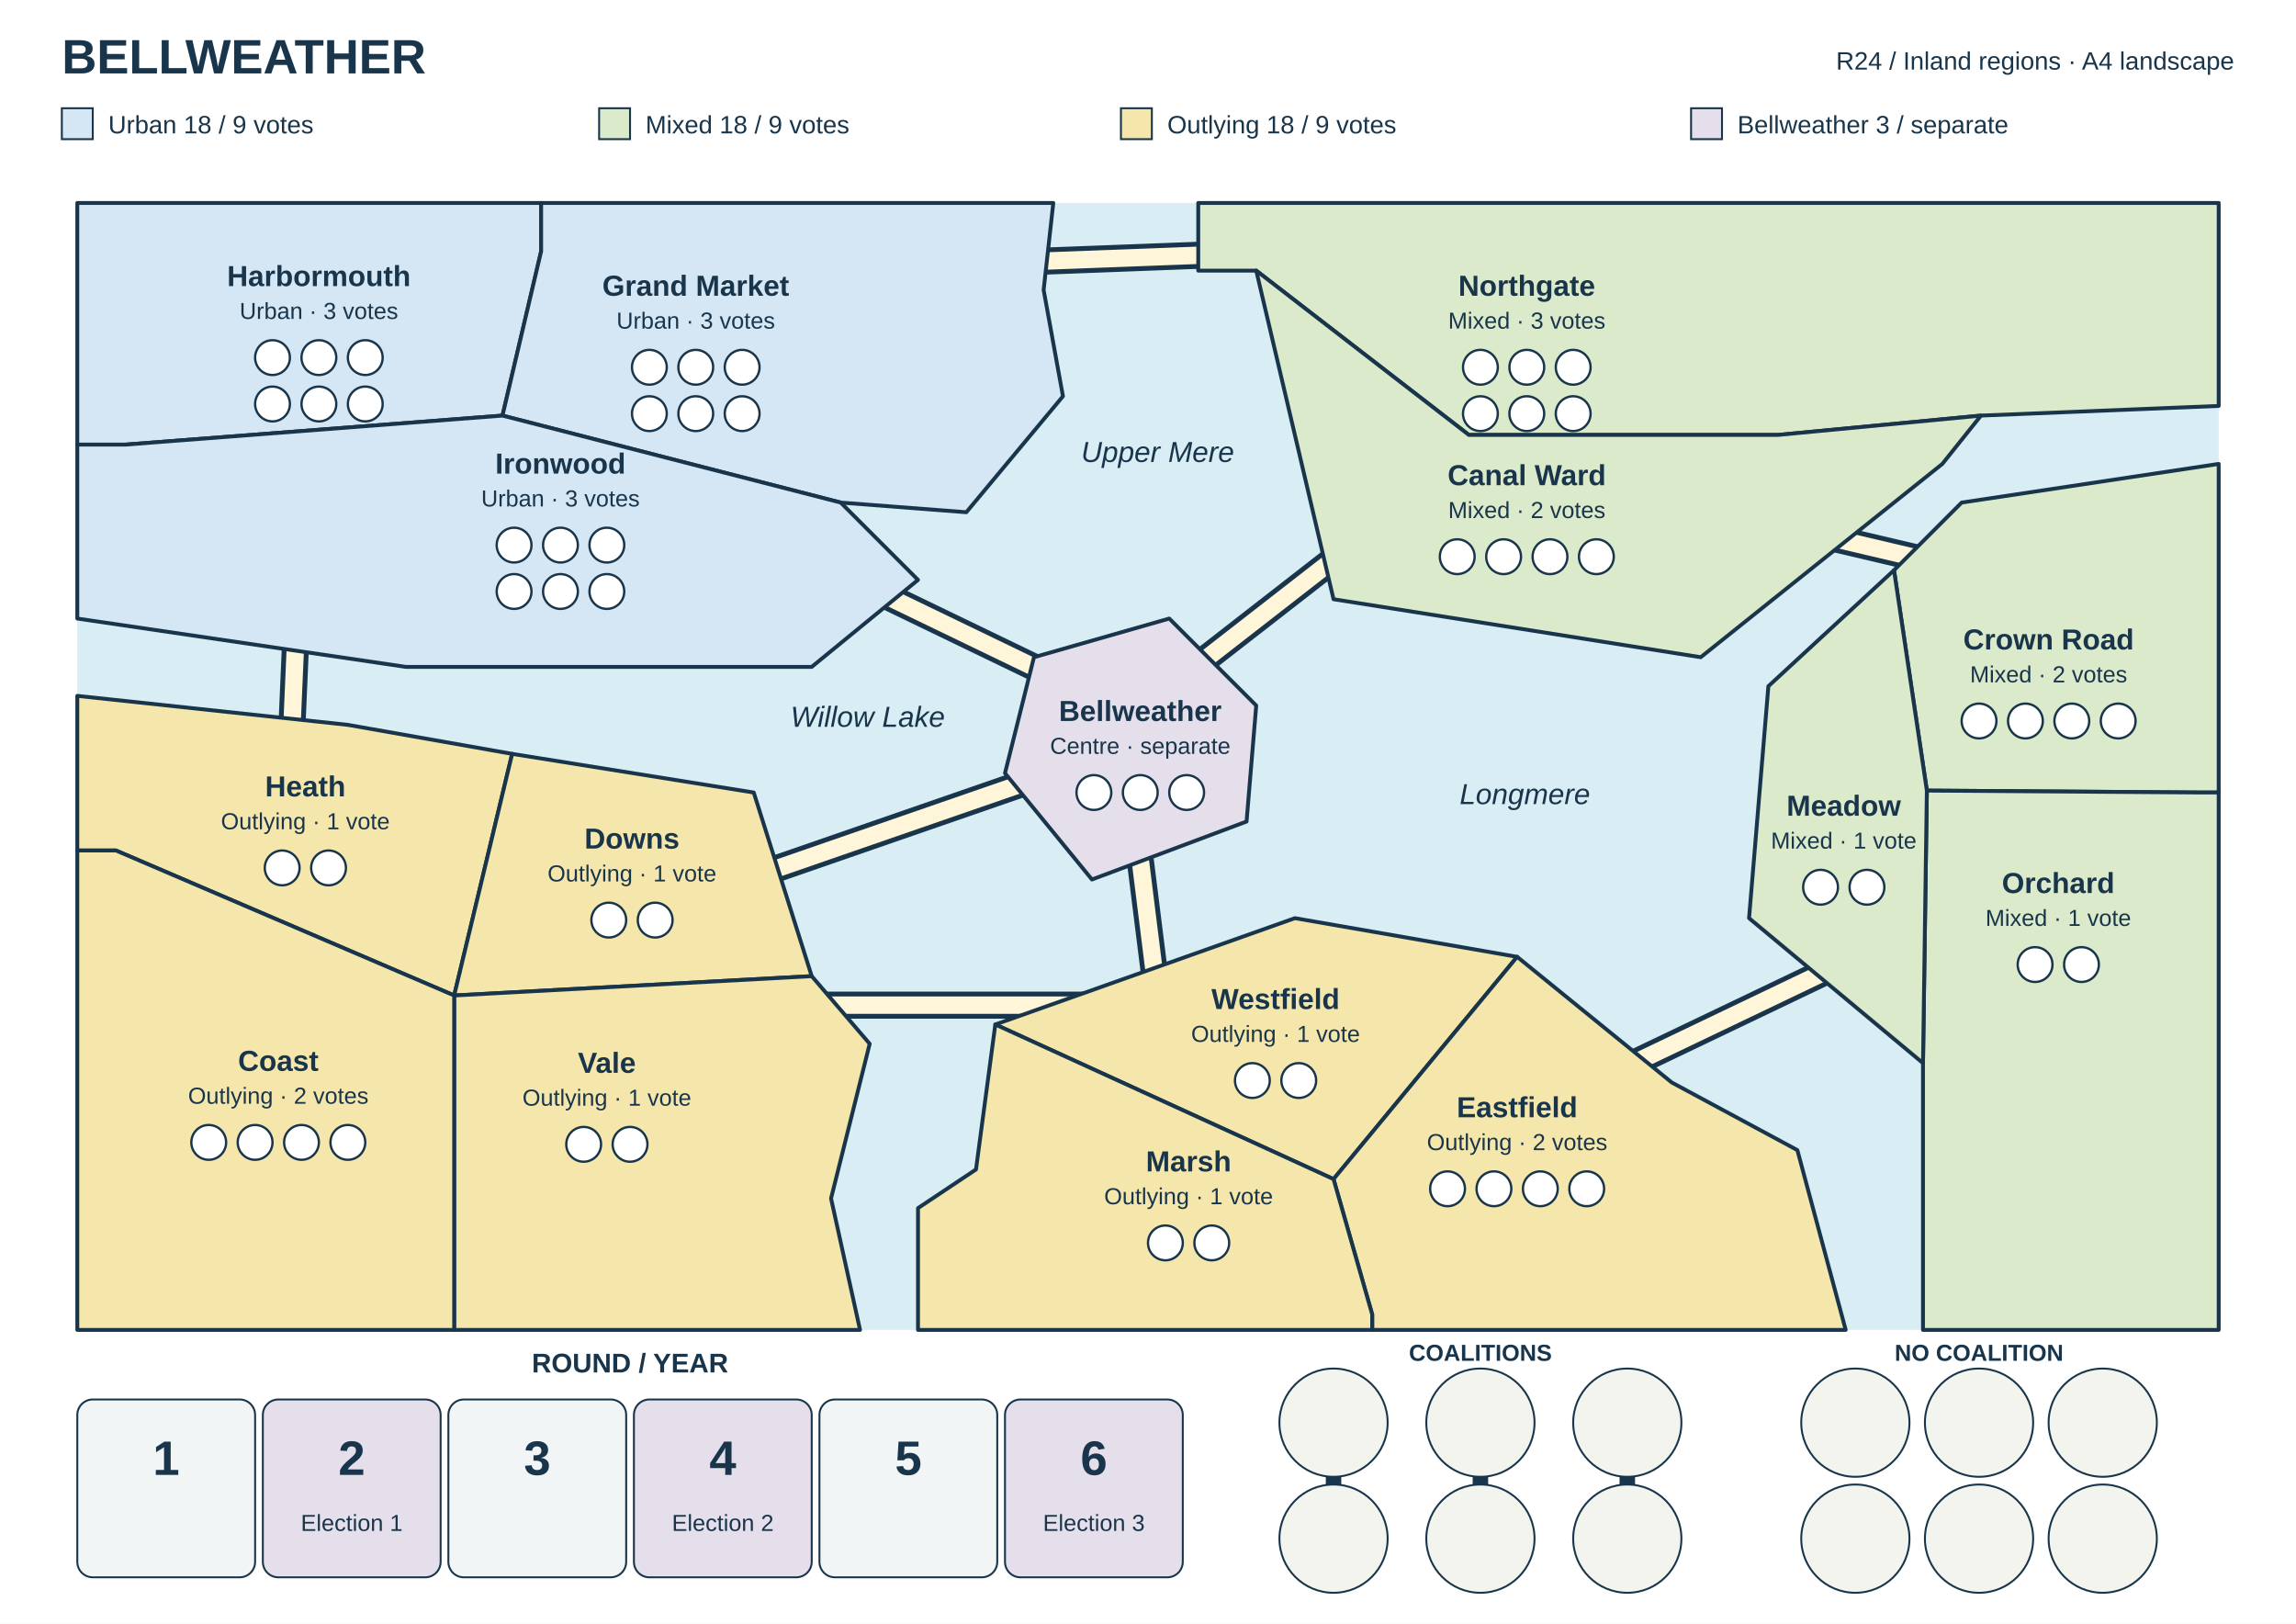
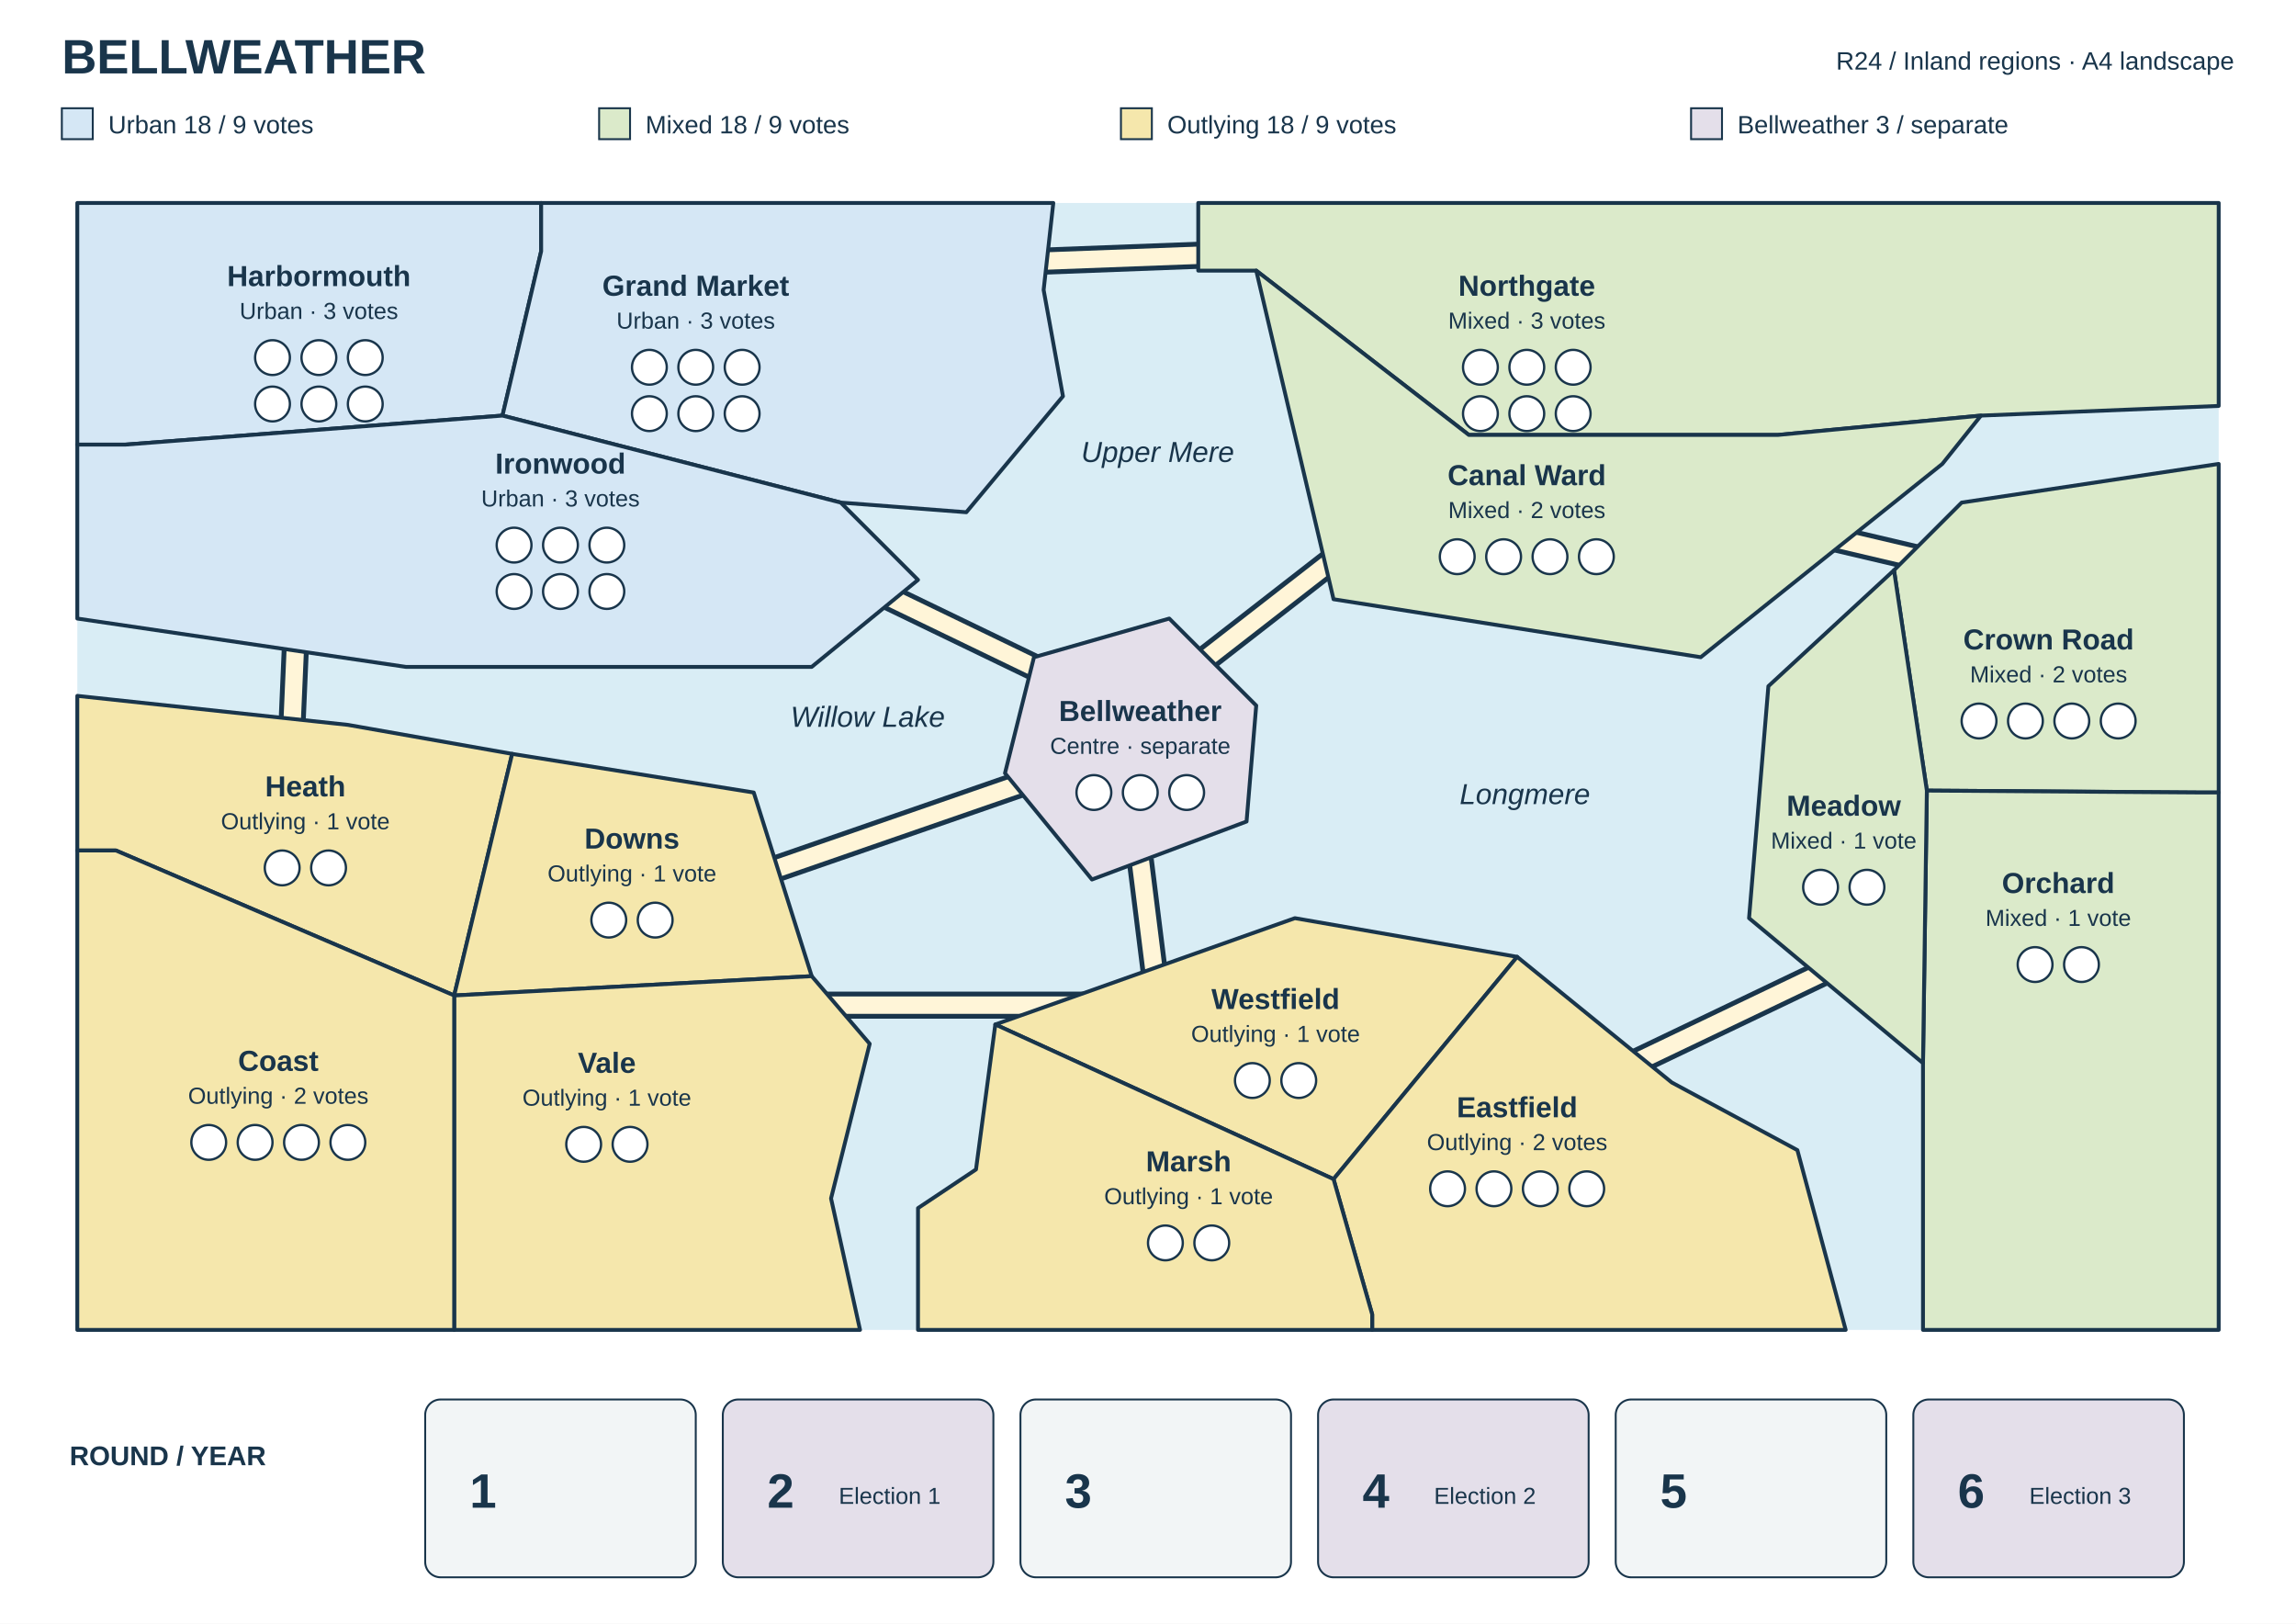
<svg xmlns="http://www.w3.org/2000/svg" width="297mm" height="210mm" viewBox="0 0 1188 840" role="img" aria-labelledby="title desc">
  <style>text{font-family:Arial,sans-serif;fill:#19354b}.name{font-size:15px;font-weight:700}.detail{font-size:12px}</style>
  <rect width="1188" height="840" fill="white" />
  <text x="32" y="38" font-size="25" font-weight="700">BELLWEATHER</text>
  <text x="1156" y="36" text-anchor="end" font-size="13">R24 / Inland regions · A4 landscape</text>
  <rect x="32" y="56" width="16" height="16" fill="#d5e7f5" stroke="#19354b" />
  <text x="56" y="69" font-size="13">Urban 18 / 9 votes</text>
  <rect x="310" y="56" width="16" height="16" fill="#dbeaca" stroke="#19354b" />
  <text x="334" y="69" font-size="13">Mixed 18 / 9 votes</text>
  <rect x="580" y="56" width="16" height="16" fill="#f5e7ac" stroke="#19354b" />
  <text x="604" y="69" font-size="13">Outlying 18 / 9 votes</text>
  <rect x="875" y="56" width="16" height="16" fill="#e4dfea" stroke="#19354b" />
  <text x="899" y="69" font-size="13">Bellweather 3 / separate</text>
  <rect x="40" y="105" width="1108" height="583" fill="#d9edf5" />
  <g data-bridge="B-D">
    <path d="M 410,140 L 780,126" stroke="#19354b" stroke-width="14" />
    <path d="M 410,140 L 780,126" stroke="#fff5d8" stroke-width="9" />
  </g>
  <g data-bridge="E-F">
    <path d="M 870,260 L 1040,300" stroke="#19354b" stroke-width="14" />
    <path d="M 870,260 L 1040,300" stroke="#fff5d8" stroke-width="9" />
  </g>
  <g data-bridge="H-J">
    <path d="M 950,500 L 835,555" stroke="#19354b" stroke-width="14" />
    <path d="M 950,500 L 835,555" stroke="#fff5d8" stroke-width="9" />
  </g>
  <g data-bridge="I-N">
    <path d="M 580,520 L 405,520" stroke="#19354b" stroke-width="14" />
    <path d="M 580,520 L 405,520" stroke="#fff5d8" stroke-width="9" />
  </g>
  <g data-bridge="L-C">
    <path d="M 150,400 L 155,285" stroke="#19354b" stroke-width="14" />
    <path d="M 150,400 L 155,285" stroke="#fff5d8" stroke-width="9" />
  </g>
  <g data-bridge="C-X">
    <path d="M 400,280 L 545,350" stroke="#19354b" stroke-width="14" />
    <path d="M 400,280 L 545,350" stroke="#fff5d8" stroke-width="9" />
  </g>
  <g data-bridge="E-X">
    <path d="M 715,270 L 625,340" stroke="#19354b" stroke-width="14" />
    <path d="M 715,270 L 625,340" stroke="#fff5d8" stroke-width="9" />
  </g>
  <g data-bridge="I-X">
    <path d="M 600,525 L 590,445" stroke="#19354b" stroke-width="14" />
    <path d="M 600,525 L 590,445" stroke="#fff5d8" stroke-width="9" />
  </g>
  <g data-bridge="M-X">
    <path d="M 400,450 L 530,405" stroke="#19354b" stroke-width="14" />
    <path d="M 400,450 L 530,405" stroke="#fff5d8" stroke-width="9" />
  </g>
  <g data-district="A">
    <polygon points="260.0,215.0 65.0,230.0 40.0,230.0 40.0,105.0 280.0,105.0 280.0,130.0" fill="#d5e7f5" stroke="#19354b" stroke-width="2" stroke-linejoin="round" />
    <text class="name" x="165" y="148" text-anchor="middle">Harbormouth</text>
    <text class="detail" x="165" y="165" text-anchor="middle">Urban · 3 votes</text>
    <circle cx="141.0" cy="185" r="9" fill="white" stroke="#19354b" stroke-width="1.2" />
    <circle cx="165.0" cy="185" r="9" fill="white" stroke="#19354b" stroke-width="1.2" />
    <circle cx="189.0" cy="185" r="9" fill="white" stroke="#19354b" stroke-width="1.2" />
    <circle cx="141.0" cy="209" r="9" fill="white" stroke="#19354b" stroke-width="1.2" />
    <circle cx="165.0" cy="209" r="9" fill="white" stroke="#19354b" stroke-width="1.2" />
    <circle cx="189.0" cy="209" r="9" fill="white" stroke="#19354b" stroke-width="1.2" />
  </g>
  <g data-district="B">
    <polygon points="260.0,215.0 280.0,130.0 280.0,105.0 545.0,105.0 540.0,150.0 550.0,205.0 500.0,265.0 435.0,260.0" fill="#d5e7f5" stroke="#19354b" stroke-width="2" stroke-linejoin="round" />
    <text class="name" x="360" y="153" text-anchor="middle">Grand Market</text>
    <text class="detail" x="360" y="170" text-anchor="middle">Urban · 3 votes</text>
    <circle cx="336.0" cy="190" r="9" fill="white" stroke="#19354b" stroke-width="1.2" />
    <circle cx="360.0" cy="190" r="9" fill="white" stroke="#19354b" stroke-width="1.2" />
    <circle cx="384.0" cy="190" r="9" fill="white" stroke="#19354b" stroke-width="1.2" />
    <circle cx="336.0" cy="214" r="9" fill="white" stroke="#19354b" stroke-width="1.2" />
    <circle cx="360.0" cy="214" r="9" fill="white" stroke="#19354b" stroke-width="1.2" />
    <circle cx="384.0" cy="214" r="9" fill="white" stroke="#19354b" stroke-width="1.2" />
  </g>
  <g data-district="C">
    <polygon points="260.0,215.0 435.0,260.0 475.0,300.0 420.0,345.0 210.0,345.0 40.0,320.0 40.0,230.0 65.0,230.0" fill="#d5e7f5" stroke="#19354b" stroke-width="2" stroke-linejoin="round" />
    <text class="name" x="290" y="245" text-anchor="middle">Ironwood</text>
    <text class="detail" x="290" y="262" text-anchor="middle">Urban · 3 votes</text>
    <circle cx="266.0" cy="282" r="9" fill="white" stroke="#19354b" stroke-width="1.2" />
    <circle cx="290.0" cy="282" r="9" fill="white" stroke="#19354b" stroke-width="1.2" />
    <circle cx="314.0" cy="282" r="9" fill="white" stroke="#19354b" stroke-width="1.2" />
    <circle cx="266.0" cy="306" r="9" fill="white" stroke="#19354b" stroke-width="1.2" />
    <circle cx="290.0" cy="306" r="9" fill="white" stroke="#19354b" stroke-width="1.2" />
    <circle cx="314.0" cy="306" r="9" fill="white" stroke="#19354b" stroke-width="1.2" />
  </g>
  <g data-district="D">
    <polygon points="760.0,225.0 650.0,140.0 620.0,140.0 620.0,105.0 1148.0,105.0 1148.0,210.0 1025.0,215.0 920.0,225.0" fill="#dbeaca" stroke="#19354b" stroke-width="2" stroke-linejoin="round" />
    <text class="name" x="790" y="153" text-anchor="middle">Northgate</text>
    <text class="detail" x="790" y="170" text-anchor="middle">Mixed · 3 votes</text>
    <circle cx="766.0" cy="190" r="9" fill="white" stroke="#19354b" stroke-width="1.2" />
    <circle cx="790.0" cy="190" r="9" fill="white" stroke="#19354b" stroke-width="1.2" />
    <circle cx="814.0" cy="190" r="9" fill="white" stroke="#19354b" stroke-width="1.2" />
    <circle cx="766.0" cy="214" r="9" fill="white" stroke="#19354b" stroke-width="1.2" />
    <circle cx="790.0" cy="214" r="9" fill="white" stroke="#19354b" stroke-width="1.2" />
    <circle cx="814.0" cy="214" r="9" fill="white" stroke="#19354b" stroke-width="1.2" />
  </g>
  <g data-district="E">
    <polygon points="760.0,225.0 920.0,225.0 1025.0,215.0 1005.0,240.0 880.0,340.0 690.0,310.0 650.0,140.0" fill="#dbeaca" stroke="#19354b" stroke-width="2" stroke-linejoin="round" />
    <text class="name" x="790" y="251" text-anchor="middle">Canal Ward</text>
    <text class="detail" x="790" y="268" text-anchor="middle">Mixed · 2 votes</text>
    <circle cx="754.0" cy="288" r="9" fill="white" stroke="#19354b" stroke-width="1.2" />
    <circle cx="778.0" cy="288" r="9" fill="white" stroke="#19354b" stroke-width="1.2" />
    <circle cx="802.0" cy="288" r="9" fill="white" stroke="#19354b" stroke-width="1.2" />
    <circle cx="826.0" cy="288" r="9" fill="white" stroke="#19354b" stroke-width="1.2" />
  </g>
  <g data-district="F">
    <polygon points="997.0,409.0 980.0,295.0 1015.0,260.0 1148.0,240.0 1148.0,410.0 1140.0,410.0" fill="#dbeaca" stroke="#19354b" stroke-width="2" stroke-linejoin="round" />
    <text class="name" x="1060" y="336" text-anchor="middle">Crown Road</text>
    <text class="detail" x="1060" y="353" text-anchor="middle">Mixed · 2 votes</text>
    <circle cx="1024.0" cy="373" r="9" fill="white" stroke="#19354b" stroke-width="1.2" />
    <circle cx="1048.0" cy="373" r="9" fill="white" stroke="#19354b" stroke-width="1.2" />
    <circle cx="1072.0" cy="373" r="9" fill="white" stroke="#19354b" stroke-width="1.2" />
    <circle cx="1096.0" cy="373" r="9" fill="white" stroke="#19354b" stroke-width="1.2" />
  </g>
  <g data-district="G">
    <polygon points="997.0,409.0 1140.0,410.0 1148.0,410.0 1148.0,688.0 995.0,688.0 995.0,550.0" fill="#dbeaca" stroke="#19354b" stroke-width="2" stroke-linejoin="round" />
    <text class="name" x="1065" y="462" text-anchor="middle">Orchard</text>
    <text class="detail" x="1065" y="479" text-anchor="middle">Mixed · 1 vote</text>
    <circle cx="1053.0" cy="499" r="9" fill="white" stroke="#19354b" stroke-width="1.2" />
    <circle cx="1077.0" cy="499" r="9" fill="white" stroke="#19354b" stroke-width="1.2" />
  </g>
  <g data-district="H">
    <polygon points="997.0,409.0 995.0,550.0 905.0,475.0 915.0,355.0 980.0,295.0" fill="#dbeaca" stroke="#19354b" stroke-width="2" stroke-linejoin="round" />
    <text class="name" x="954" y="422" text-anchor="middle">Meadow</text>
    <text class="detail" x="954" y="439" text-anchor="middle">Mixed · 1 vote</text>
    <circle cx="942.0" cy="459" r="9" fill="white" stroke="#19354b" stroke-width="1.2" />
    <circle cx="966.0" cy="459" r="9" fill="white" stroke="#19354b" stroke-width="1.2" />
  </g>
  <g data-district="I">
    <polygon points="690.0,610.0 515.0,530.0 670.0,475.0 785.0,495.0" fill="#f5e7ac" stroke="#19354b" stroke-width="2" stroke-linejoin="round" />
    <text class="name" x="660" y="522" text-anchor="middle">Westfield</text>
    <text class="detail" x="660" y="539" text-anchor="middle">Outlying · 1 vote</text>
    <circle cx="648.0" cy="559" r="9" fill="white" stroke="#19354b" stroke-width="1.2" />
    <circle cx="672.0" cy="559" r="9" fill="white" stroke="#19354b" stroke-width="1.2" />
  </g>
  <g data-district="J">
    <polygon points="690.0,610.0 785.0,495.0 865.0,560.0 930.0,595.0 955.0,688.0 710.0,688.0 710.0,680.0" fill="#f5e7ac" stroke="#19354b" stroke-width="2" stroke-linejoin="round" />
    <text class="name" x="785" y="578" text-anchor="middle">Eastfield</text>
    <text class="detail" x="785" y="595" text-anchor="middle">Outlying · 2 votes</text>
    <circle cx="749.0" cy="615" r="9" fill="white" stroke="#19354b" stroke-width="1.2" />
    <circle cx="773.0" cy="615" r="9" fill="white" stroke="#19354b" stroke-width="1.2" />
    <circle cx="797.0" cy="615" r="9" fill="white" stroke="#19354b" stroke-width="1.2" />
    <circle cx="821.0" cy="615" r="9" fill="white" stroke="#19354b" stroke-width="1.2" />
  </g>
  <g data-district="K">
    <polygon points="690.0,610.0 710.0,680.0 710.0,688.0 475.0,688.0 475.0,625.0 505.0,605.0 515.0,530.0" fill="#f5e7ac" stroke="#19354b" stroke-width="2" stroke-linejoin="round" />
    <text class="name" x="615" y="606" text-anchor="middle">Marsh</text>
    <text class="detail" x="615" y="623" text-anchor="middle">Outlying · 1 vote</text>
    <circle cx="603.0" cy="643" r="9" fill="white" stroke="#19354b" stroke-width="1.2" />
    <circle cx="627.0" cy="643" r="9" fill="white" stroke="#19354b" stroke-width="1.2" />
  </g>
  <g data-district="L">
    <polygon points="235.0,515.0 60.0,440.0 40.0,440.0 40.0,360.0 180.0,375.0 265.0,390.0" fill="#f5e7ac" stroke="#19354b" stroke-width="2" stroke-linejoin="round" />
    <text class="name" x="158" y="412" text-anchor="middle">Heath</text>
    <text class="detail" x="158" y="429" text-anchor="middle">Outlying · 1 vote</text>
    <circle cx="146.0" cy="449" r="9" fill="white" stroke="#19354b" stroke-width="1.2" />
    <circle cx="170.0" cy="449" r="9" fill="white" stroke="#19354b" stroke-width="1.2" />
  </g>
  <g data-district="M">
    <polygon points="235.0,515.0 265.0,390.0 390.0,410.0 420.0,505.0" fill="#f5e7ac" stroke="#19354b" stroke-width="2" stroke-linejoin="round" />
    <text class="name" x="327" y="439" text-anchor="middle">Downs</text>
    <text class="detail" x="327" y="456" text-anchor="middle">Outlying · 1 vote</text>
    <circle cx="315.0" cy="476" r="9" fill="white" stroke="#19354b" stroke-width="1.2" />
    <circle cx="339.0" cy="476" r="9" fill="white" stroke="#19354b" stroke-width="1.2" />
  </g>
  <g data-district="N">
    <polygon points="235.0,515.0 420.0,505.0 450.0,540.0 430.0,620.0 445.0,688.0 235.0,688.0 235.0,665.0" fill="#f5e7ac" stroke="#19354b" stroke-width="2" stroke-linejoin="round" />
    <text class="name" x="314" y="555" text-anchor="middle">Vale</text>
    <text class="detail" x="314" y="572" text-anchor="middle">Outlying · 1 vote</text>
    <circle cx="302.0" cy="592" r="9" fill="white" stroke="#19354b" stroke-width="1.2" />
    <circle cx="326.0" cy="592" r="9" fill="white" stroke="#19354b" stroke-width="1.2" />
  </g>
  <g data-district="O">
    <polygon points="235.0,515.0 235.0,665.0 235.0,688.0 40.0,688.0 40.0,440.0 60.0,440.0" fill="#f5e7ac" stroke="#19354b" stroke-width="2" stroke-linejoin="round" />
    <text class="name" x="144" y="554" text-anchor="middle">Coast</text>
    <text class="detail" x="144" y="571" text-anchor="middle">Outlying · 2 votes</text>
    <circle cx="108.0" cy="591" r="9" fill="white" stroke="#19354b" stroke-width="1.2" />
    <circle cx="132.0" cy="591" r="9" fill="white" stroke="#19354b" stroke-width="1.2" />
    <circle cx="156.0" cy="591" r="9" fill="white" stroke="#19354b" stroke-width="1.2" />
    <circle cx="180.0" cy="591" r="9" fill="white" stroke="#19354b" stroke-width="1.2" />
  </g>
  <g data-district="X">
    <polygon points="535.0,340.0 605.0,320.0 650.0,365.0 645.0,425.0 565.0,455.0 520.0,400.0" fill="#e4dfea" stroke="#19354b" stroke-width="2" stroke-linejoin="round" />
    <text class="name" x="590" y="373" text-anchor="middle">Bellweather</text>
    <text class="detail" x="590" y="390" text-anchor="middle">Centre · separate</text>
    <circle cx="566.0" cy="410" r="9" fill="white" stroke="#19354b" stroke-width="1.2" />
    <circle cx="590.0" cy="410" r="9" fill="white" stroke="#19354b" stroke-width="1.2" />
    <circle cx="614.0" cy="410" r="9" fill="white" stroke="#19354b" stroke-width="1.2" />
  </g>
  <text x="599" y="239" text-anchor="middle" font-size="15" font-style="italic" fill="#355564">Upper Mere</text>
  <text x="449" y="376" text-anchor="middle" font-size="15" font-style="italic" fill="#355564">Willow Lake</text>
  <text x="789" y="416" text-anchor="middle" font-size="15" font-style="italic" fill="#355564">Longmere</text>
-   <g font-family="Arial,sans-serif" fill="#19354b" text-anchor="middle">
-     <text x="326" y="710" font-size="14" font-weight="700">ROUND / YEAR</text>
-     <text x="766" y="704" font-size="12" font-weight="700">COALITIONS</text>
-     <text x="1024" y="704" font-size="12" font-weight="700">NO COALITION</text>
-     <rect x="40" y="724" width="92" height="92" rx="8" fill="#f2f5f6" stroke="#19354b" />
-     <text x="86" y="763" font-size="25" font-weight="700">1</text>
-     <rect x="136" y="724" width="92" height="92" rx="8" fill="#e4dfea" stroke="#19354b" />
-     <text x="182" y="763" font-size="25" font-weight="700">2</text>
-     <text x="182" y="792" font-size="12">Election 1</text>
-     <rect x="232" y="724" width="92" height="92" rx="8" fill="#f2f5f6" stroke="#19354b" />
-     <text x="278" y="763" font-size="25" font-weight="700">3</text>
-     <rect x="328" y="724" width="92" height="92" rx="8" fill="#e4dfea" stroke="#19354b" />
-     <text x="374" y="763" font-size="25" font-weight="700">4</text>
-     <text x="374" y="792" font-size="12">Election 2</text>
-     <rect x="424" y="724" width="92" height="92" rx="8" fill="#f2f5f6" stroke="#19354b" />
-     <text x="470" y="763" font-size="25" font-weight="700">5</text>
-     <rect x="520" y="724" width="92" height="92" rx="8" fill="#e4dfea" stroke="#19354b" />
-     <text x="566" y="763" font-size="25" font-weight="700">6</text>
-     <text x="566" y="792" font-size="12">Election 3</text>
-     <path d="M690,736 V796" stroke="#19354b" stroke-width="8" />
-     <circle cx="690" cy="736" r="28" fill="#f4f4ef" stroke="#19354b" />
-     <circle cx="690" cy="796" r="28" fill="#f4f4ef" stroke="#19354b" />
-     <path d="M766,736 V796" stroke="#19354b" stroke-width="8" />
-     <circle cx="766" cy="736" r="28" fill="#f4f4ef" stroke="#19354b" />
-     <circle cx="766" cy="796" r="28" fill="#f4f4ef" stroke="#19354b" />
-     <path d="M842,736 V796" stroke="#19354b" stroke-width="8" />
-     <circle cx="842" cy="736" r="28" fill="#f4f4ef" stroke="#19354b" />
-     <circle cx="842" cy="796" r="28" fill="#f4f4ef" stroke="#19354b" />
-     <circle cx="960" cy="736" r="28" fill="#f4f4ef" stroke="#19354b" />
-     <circle cx="960" cy="796" r="28" fill="#f4f4ef" stroke="#19354b" />
-     <circle cx="1024" cy="736" r="28" fill="#f4f4ef" stroke="#19354b" />
-     <circle cx="1024" cy="796" r="28" fill="#f4f4ef" stroke="#19354b" />
-     <circle cx="1088" cy="736" r="28" fill="#f4f4ef" stroke="#19354b" />
-     <circle cx="1088" cy="796" r="28" fill="#f4f4ef" stroke="#19354b" />
-   </g>
+   <text x="36" y="758" font-size="14" font-weight="700">ROUND / YEAR</text>
+   <rect x="220" y="724" width="140" height="92" rx="8" fill="#f2f5f6" stroke="#19354b" />
+   <text x="243" y="780" font-size="25" font-weight="700">1</text>
+   <rect x="374" y="724" width="140" height="92" rx="8" fill="#e4dfea" stroke="#19354b" />
+   <text x="397" y="780" font-size="25" font-weight="700">2</text>
+   <text x="434" y="778" font-size="12">Election 1</text>
+   <rect x="528" y="724" width="140" height="92" rx="8" fill="#f2f5f6" stroke="#19354b" />
+   <text x="551" y="780" font-size="25" font-weight="700">3</text>
+   <rect x="682" y="724" width="140" height="92" rx="8" fill="#e4dfea" stroke="#19354b" />
+   <text x="705" y="780" font-size="25" font-weight="700">4</text>
+   <text x="742" y="778" font-size="12">Election 2</text>
+   <rect x="836" y="724" width="140" height="92" rx="8" fill="#f2f5f6" stroke="#19354b" />
+   <text x="859" y="780" font-size="25" font-weight="700">5</text>
+   <rect x="990" y="724" width="140" height="92" rx="8" fill="#e4dfea" stroke="#19354b" />
+   <text x="1013" y="780" font-size="25" font-weight="700">6</text>
+   <text x="1050" y="778" font-size="12">Election 3</text>
</svg>
